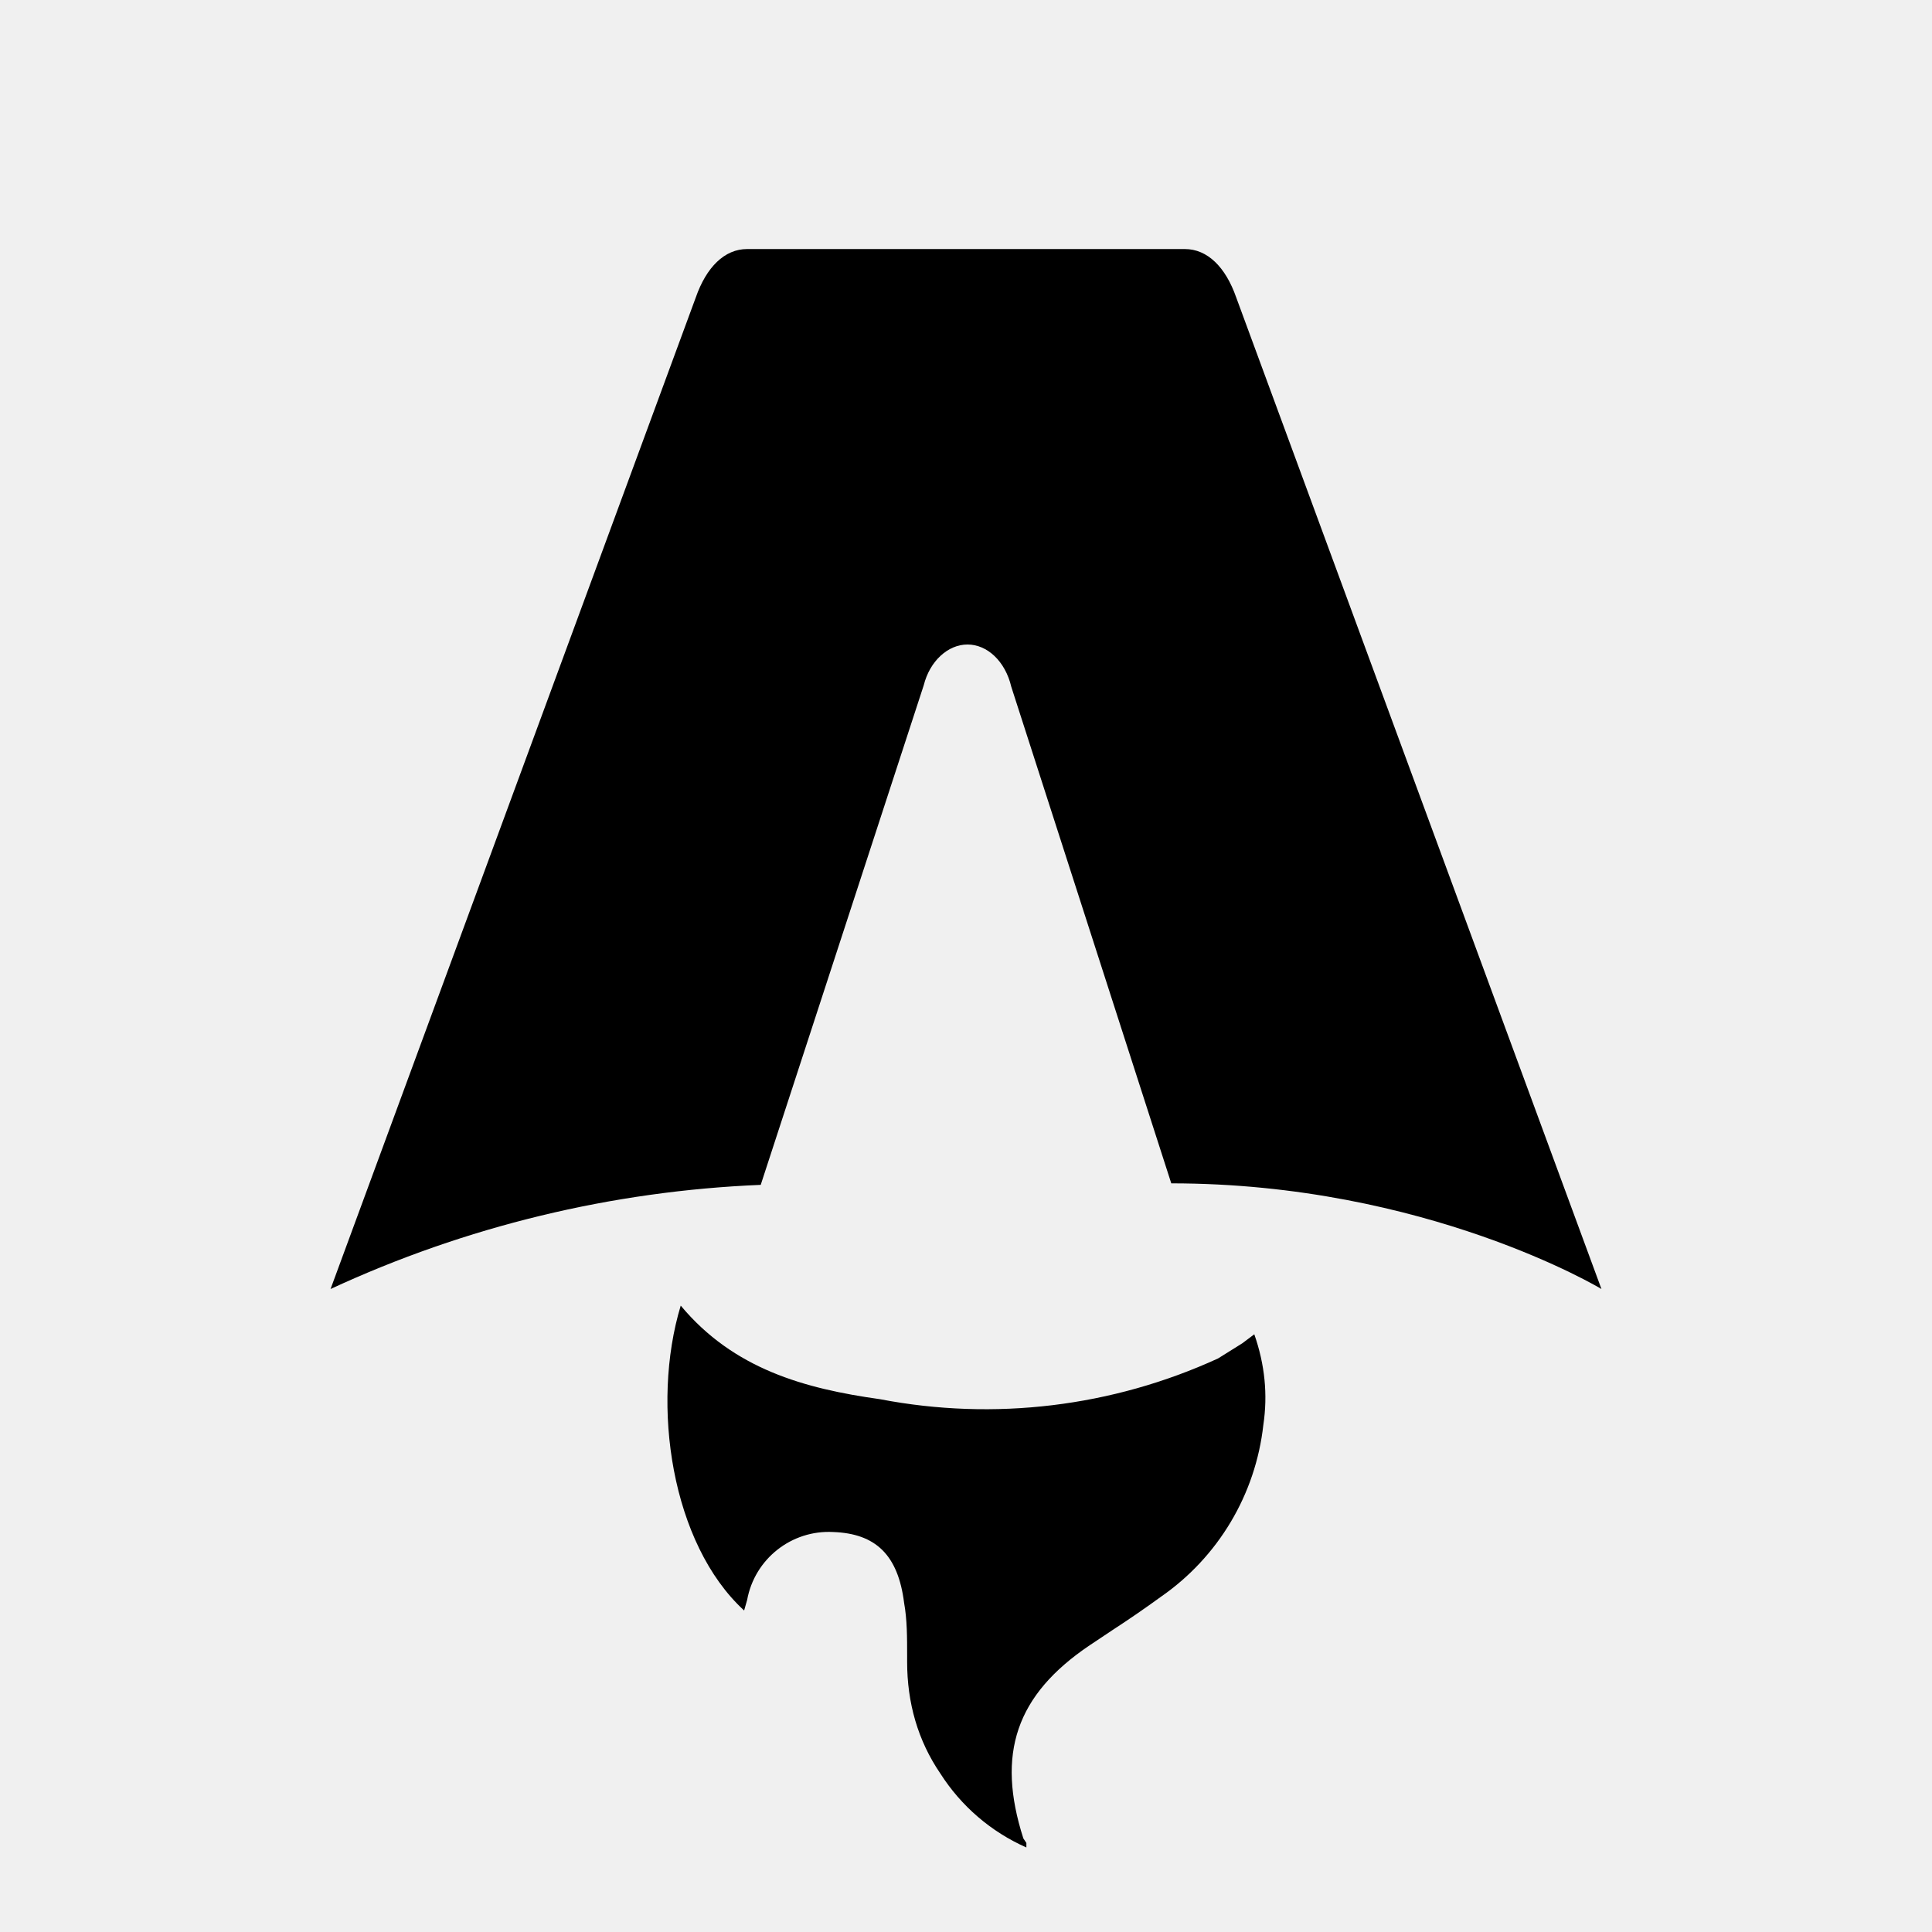
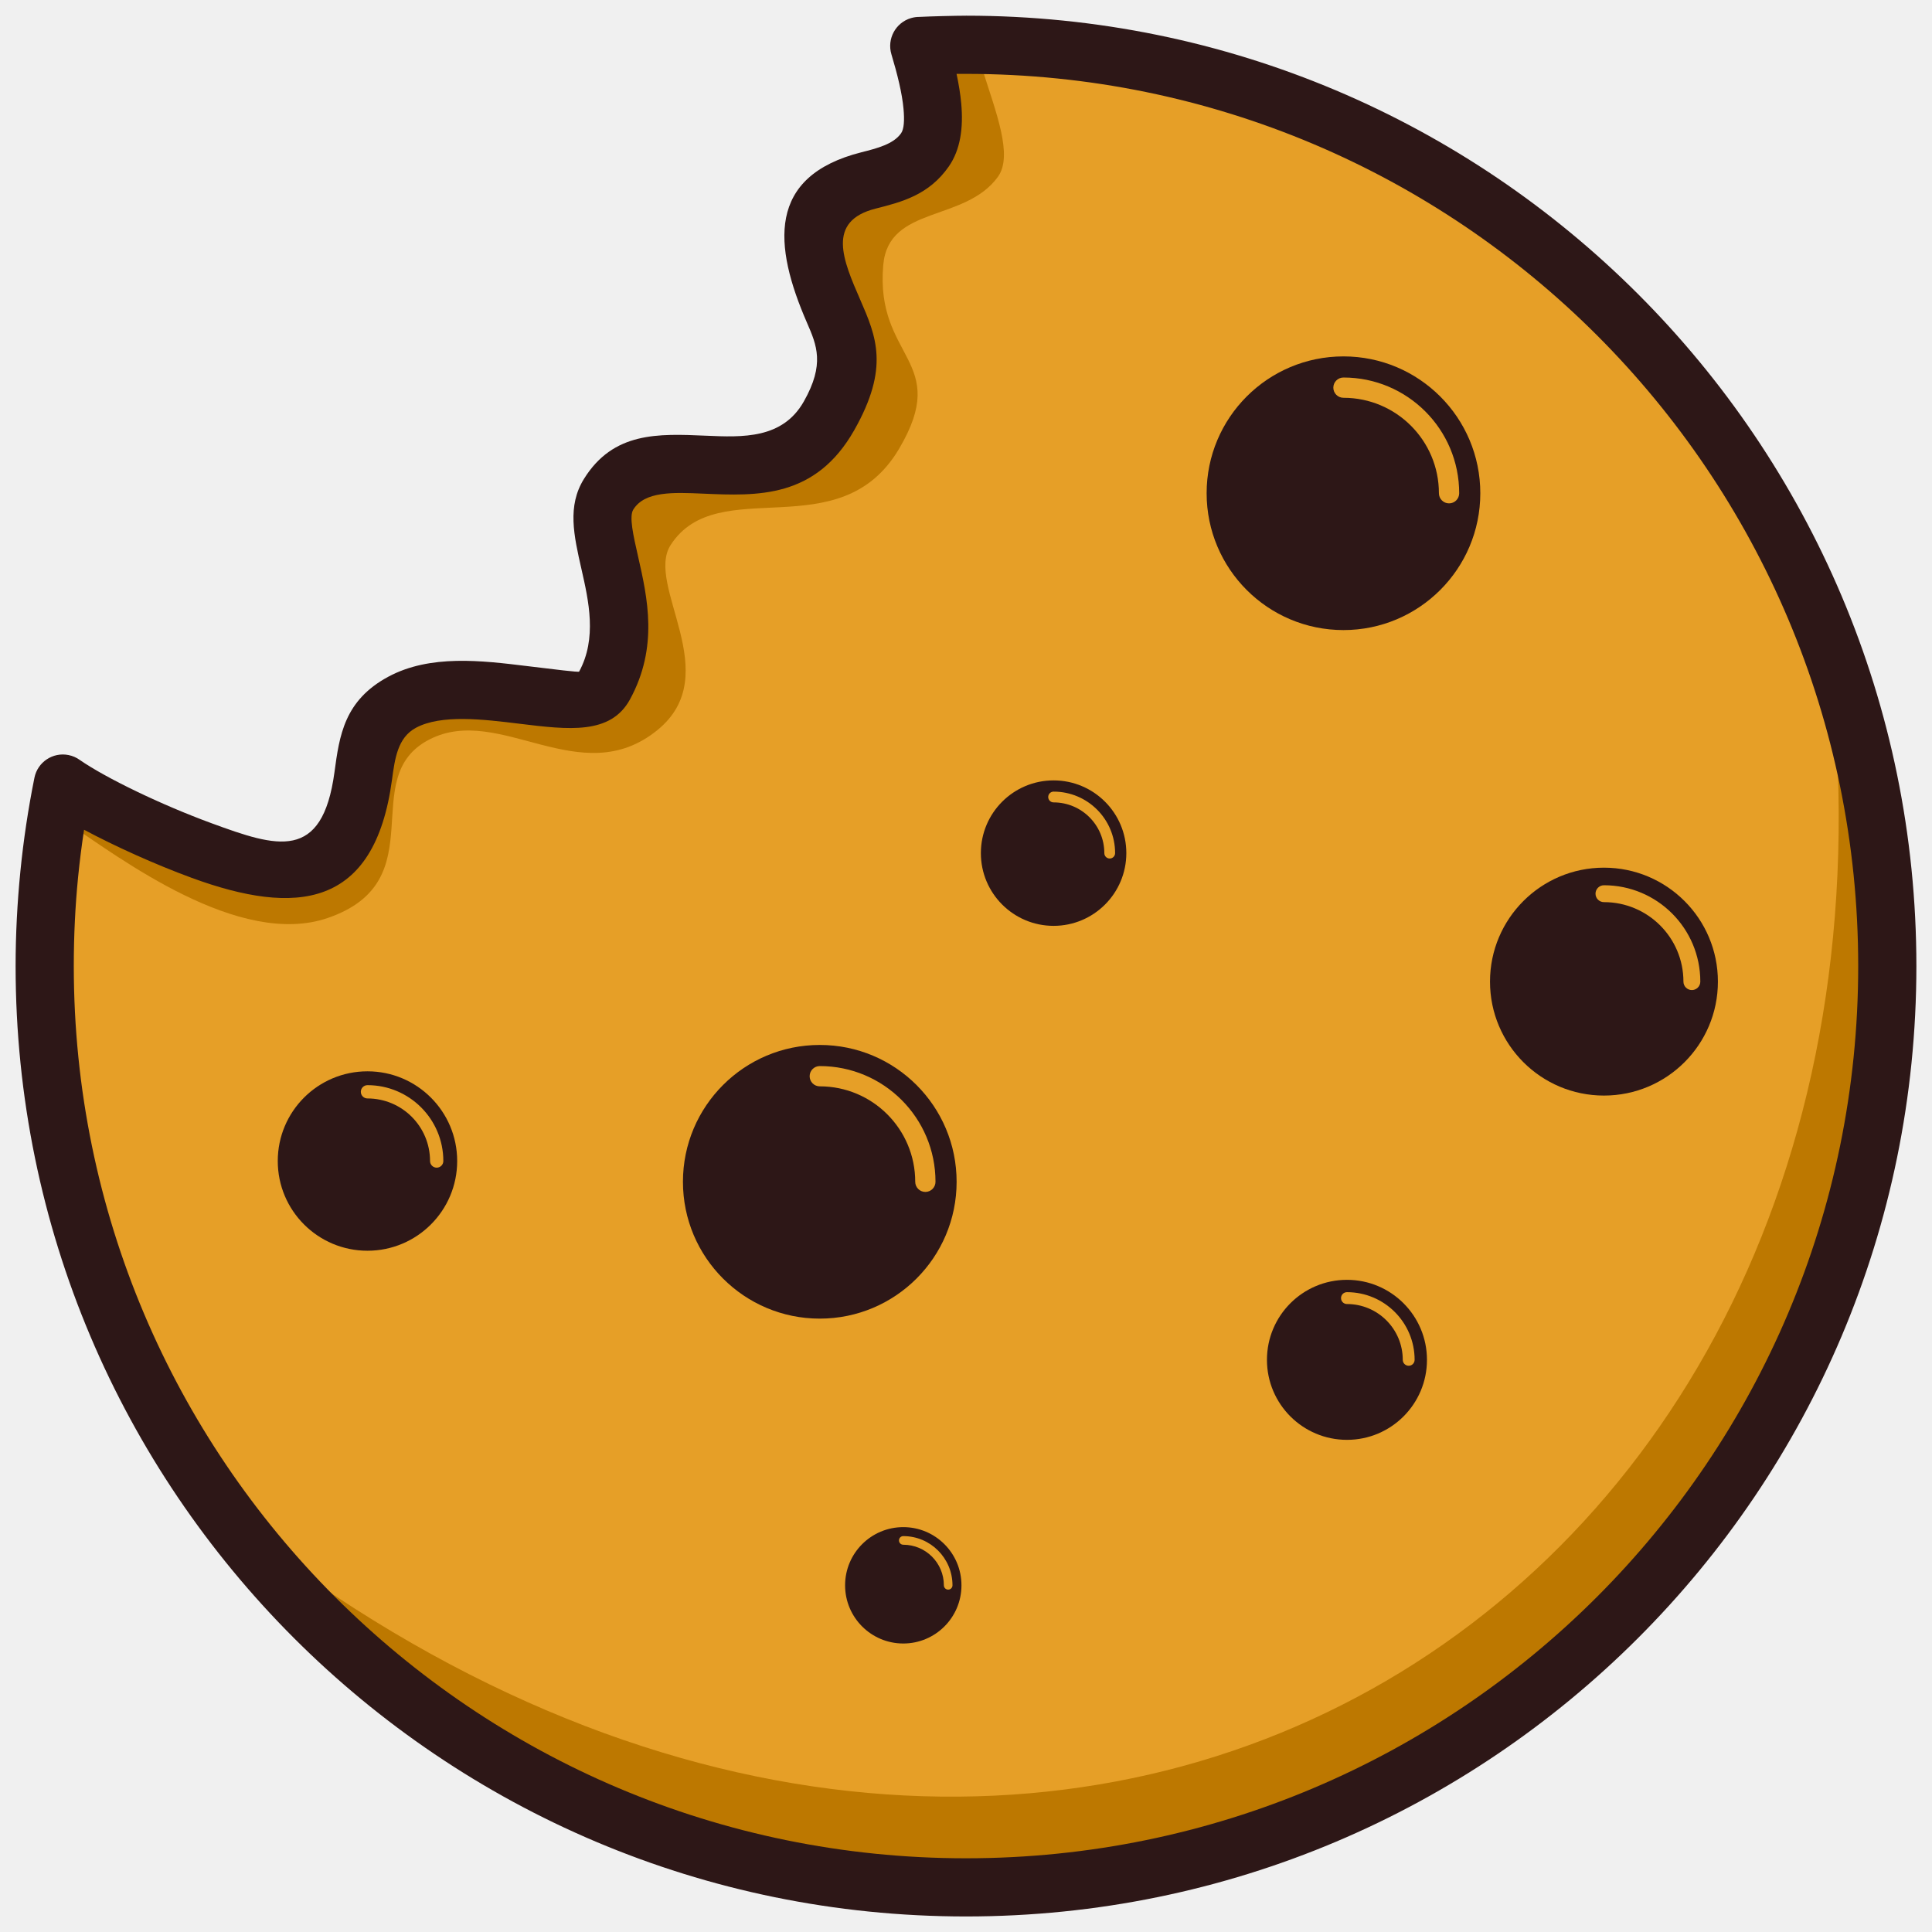
- <svg xmlns="http://www.w3.org/2000/svg" fill="none" viewBox="0 0 128 128">
-   <path d="M50.4 78.5a75.1 75.1 0 0 0-28.5 6.9l24.2-65.7c.7-2 1.9-3.2 3.4-3.2h29c1.5 0 2.7 1.2 3.4 3.2l24.2 65.7s-11.6-7-28.5-7L67 45.5c-.4-1.7-1.6-2.8-2.9-2.8-1.3 0-2.5 1.1-2.9 2.7L50.4 78.5Zm-1.1 28.2Zm-4.2-20.2c-2 6.6-.6 15.8 4.2 20.2a17.5 17.5 0 0 1 .2-.7 5.5 5.5 0 0 1 5.7-4.5c2.8.1 4.3 1.5 4.7 4.7.2 1.1.2 2.3.2 3.5v.4c0 2.7.7 5.2 2.2 7.4a13 13 0 0 0 5.7 4.9v-.3l-.2-.3c-1.8-5.6-.5-9.5 4.4-12.8l1.5-1a73 73 0 0 0 3.2-2.2 16 16 0 0 0 6.8-11.4c.3-2 .1-4-.6-6l-.8.6-1.6 1a37 37 0 0 1-22.4 2.7c-5-.7-9.7-2-13.2-6.2Z" />
-   <style>
-         path { fill: #000; }
-         @media (prefers-color-scheme: dark) {
-             path { fill: #FFF; }
-         }
+ <svg xmlns="http://www.w3.org/2000/svg" id="Layer_1" data-name="Layer 1" viewBox="0 0 2834.65 2834.65">
+   <defs>
+     <style>
+       .cls-1, .cls-2, .cls-3, .cls-4 {
+         stroke-width: 0px;
+       }
+ 
+       .cls-1, .cls-3 {
+         fill: #2d1717;
+       }
+ 
+       .cls-2 {
+         fill: #e69f27;
+       }
+ 
+       .cls-2, .cls-3, .cls-4 {
+         fill-rule: evenodd;
+       }
+ 
+       .cls-4 {
+         fill: #bd7800;
+       }
    </style>
+   </defs>
+   <g id="Layer_1-2" data-name="Layer_1">
+     <g id="_2095413090080" data-name=" 2095413090080">
+       <g>
+         <path class="cls-2" d="m1417.32,65.7c746.55,0,1351.74,605.19,1351.74,1351.74s-605.19,1351.74-1351.74,1351.74S65.58,2163.99,65.58,1417.44c0-91.74,9.19-181.33,26.61-267.94,72.92,50.85,293.11,145.96,345.07,126.45,147.81-55.49,51.12-191,152.79-245.61,96.37-51.76,267.32,29.92,296.99-24.6,60.19-110.61-29.99-222.73,5.95-280.59,65.05-104.7,241.78,29.06,323.44-115.15,72.25-127.59-29.68-144.25-18.33-279.39,7.2-85.76,113.64-45.42,159.03-110.79,21.28-30.65,10.5-89.43-8.4-152.4,22.72-1.14,45.59-1.72,68.6-1.72h0Z" />
+         <path class="cls-4" d="m2679.71,933.38c57.67,150.3,89.35,313.47,89.35,484.06,0,746.55-605.19,1351.74-1351.74,1351.74-434.26,0-820.64-204.82-1067.95-523.09.43-2.13.83-4.23,1.26-6.36,1196.16,933.41,2517.64,104.91,2329.07-1306.35h0Z" />
+         <path class="cls-4" d="m1417.32,65.7c149.16,0,292.64,24.22,426.81,68.84-105.97-23.69-216.41-36.26-329.93-36.26-24.59,0-49.03.6-73.31,1.76,20.2,64.41,45.95,128.09,23.21,159.44-48.51,66.86-160.49,41.61-168.18,129.32-12.12,138.22,100.35,139.26,23.15,269.76-87.27,147.5-265.47,33.81-334.99,140.9-38.41,59.17,81.39,189.91-19.69,271.87-112.63,91.32-231.29-39.35-334.29,13.59-108.66,55.85,9.64,207.23-149.06,261.89-130.23,44.85-305.07-87.99-383-140.01-18.61,88.59-28.43,180.22-28.43,274.06,0,18.7.5,37.29,1.27,55.82-3.43-39.3-5.29-79.05-5.29-119.24,0-91.74,9.19-181.33,26.61-267.94,72.92,50.85,293.11,145.96,345.07,126.45,147.81-55.49,51.12-191,152.79-245.61,96.37-51.76,267.32,29.92,296.99-24.6,60.19-110.61-29.99-222.73,5.95-280.59,65.05-104.7,241.78,29.06,323.44-115.15,72.25-127.59-29.68-144.25-18.33-279.39,7.2-85.76,113.64-45.42,159.03-110.79,21.28-30.65,10.5-89.43-8.4-152.4,22.72-1.14,45.59-1.72,68.6-1.72h0Z" />
+         <path class="cls-1" d="m1417.32,23.01c385.05,0,733.66,156.08,986,408.42,252.34,252.34,408.42,600.95,408.42,986s-156.08,733.66-408.42,986c-252.34,252.34-600.95,408.42-986,408.42s-733.66-156.08-986-408.42C178.98,2151.1,22.9,1802.49,22.9,1417.44c0-46.03,2.38-92.41,7-138.97,4.59-46.19,11.5-92,20.61-137.31,4.6-23.02,27-37.95,50.02-33.35,6.17,1.23,11.76,3.75,16.54,7.21,37.96,26.31,119.36,65.75,193.52,92.92,95.61,35.03,162.32,56.85,180.14-74.93,7.27-53.74,14.25-105.34,79.14-140.19,61.29-32.92,137.17-23.64,202.74-15.63,41.33,5.05,76.45,9.34,77.07,8.21,26.53-48.75,14.04-103.73,3.48-150.23-11.32-49.82-21.07-92.75,3.64-132.53,43.05-69.29,108.73-66.43,178.69-63.38,54.38,2.37,112.68,4.91,143.92-50.27,31.01-54.76,18.92-82.54,4.57-115.52-49.11-112.88-59.25-214.87,80.1-250.11,22.69-5.74,46.91-11.86,58.03-27.88,4.33-6.24,5.06-19.1,3.53-35.9-2.07-22.74-8.94-50.58-17.77-79.98-6.72-22.56,6.12-46.3,28.68-53.02,4.17-1.24,8.38-1.81,12.52-1.78,10.05-.48,21-.88,32.85-1.17,15.83-.4,27.69-.6,35.41-.6h0Zm925.64,468.78c-236.89-236.89-564.16-383.41-925.65-383.41l-13.84.03c3.21,14.98,5.6,29.55,6.87,43.49,3.27,35.99-1.26,67.85-18.2,92.26-29.26,42.14-69.59,52.34-107.39,61.9-72.78,18.4-47.72,75.96-22.74,133.39,23.56,54.14,43.4,99.75-8.58,191.55-56.89,100.47-142.11,96.75-221.62,93.29-44.26-1.93-85.82-3.74-102.65,23.36-6.3,10.14-.13,37.31,7.03,68.83,13.8,60.73,30.11,132.54-11.81,209.59-28.38,52.16-89.81,44.65-162.11,35.81-53.23-6.5-114.83-14.04-152.05,5.96-26.71,14.35-30.83,44.79-35.12,76.5-25.53,188.75-140.66,199.76-293.86,143.63-53.89-19.75-112.29-46.18-157.91-70.55-3.49,22.86-6.41,45.99-8.74,69.38-4.18,42.11-6.33,85.67-6.33,130.63,0,361.49,146.52,688.75,383.41,925.65,236.89,236.89,564.16,383.41,925.65,383.41s688.75-146.52,925.65-383.41c236.89-236.89,383.41-564.16,383.41-925.65s-146.52-688.75-383.41-925.64h0Z" />
+         <path class="cls-3" d="m1971.15,522.91c110.88,0,200.77,89.89,200.77,200.77s-89.89,200.77-200.77,200.77-200.77-89.89-200.77-200.77,89.89-200.77,200.77-200.77Zm0,60.73c-8.21,0-14.87-6.66-14.87-14.87s6.66-14.87,14.87-14.87c46.88,0,89.33,19.01,120.05,49.73,30.72,30.72,49.73,73.17,49.73,120.05,0,8.21-6.66,14.87-14.87,14.87s-14.87-6.66-14.87-14.87c0-38.67-15.68-73.69-41.01-99.03-25.34-25.34-60.35-41.01-99.03-41.01Z" />
+         <path class="cls-3" d="m2353.34,1273.05c92.34,0,167.19,74.85,167.19,167.19s-74.85,167.19-167.19,167.19-167.19-74.85-167.19-167.19,74.85-167.19,167.19-167.19Zm0,50.57c-6.84,0-12.39-5.55-12.39-12.38s5.55-12.39,12.39-12.39c39.04,0,74.39,15.83,99.97,41.41,25.59,25.58,41.41,60.93,41.41,99.97,0,6.84-5.55,12.39-12.39,12.39s-12.38-5.55-12.38-12.39c0-32.21-13.05-61.36-34.15-82.46-21.1-21.1-50.26-34.16-82.46-34.16h0Z" />
+         <path class="cls-3" d="m1545.85,1145c58.94,0,106.71,47.78,106.71,106.71s-47.78,106.71-106.71,106.71-106.71-47.78-106.71-106.71,47.78-106.71,106.71-106.71Zm0,32.28c-4.36,0-7.9-3.54-7.9-7.91s3.54-7.9,7.9-7.9c24.92,0,47.48,10.1,63.81,26.43,16.33,16.33,26.43,38.89,26.43,63.81,0,4.36-3.54,7.91-7.91,7.91s-7.9-3.54-7.9-7.91c0-20.56-8.33-39.17-21.8-52.63-13.47-13.47-32.08-21.8-52.64-21.8h0Z" />
+         <path class="cls-3" d="m1976.27,1877.78c64.83,0,117.39,52.56,117.39,117.39s-52.56,117.39-117.39,117.39-117.39-52.56-117.39-117.39,52.56-117.39,117.39-117.39h0Zm0,35.51c-4.8,0-8.7-3.89-8.7-8.7s3.89-8.7,8.7-8.7c27.41,0,52.23,11.12,70.2,29.08,17.96,17.96,29.08,42.78,29.08,70.19,0,4.8-3.89,8.7-8.7,8.7s-8.7-3.89-8.7-8.7c0-22.61-9.17-43.09-23.98-57.9-14.82-14.82-35.29-23.98-57.9-23.98h0Z" />
+         <path class="cls-3" d="m1202.79,1533.16c110.88,0,200.77,89.89,200.77,200.77s-89.89,200.77-200.77,200.77-200.77-89.89-200.77-200.77,89.89-200.77,200.77-200.77Zm0,60.73c-8.21,0-14.87-6.66-14.87-14.87s6.66-14.87,14.87-14.87c46.88,0,89.33,19.01,120.05,49.73,30.72,30.72,49.73,73.17,49.73,120.05,0,8.21-6.66,14.87-14.87,14.87s-14.87-6.66-14.87-14.87c0-38.67-15.68-73.69-41.01-99.03-25.34-25.34-60.35-41.01-99.03-41.01h0Z" />
+         <path class="cls-3" d="m539.16,1571.85c72.69,0,131.62,58.93,131.62,131.62s-58.93,131.62-131.62,131.62-131.62-58.93-131.62-131.62,58.93-131.62,131.62-131.62Zm0,39.81c-5.38,0-9.75-4.37-9.75-9.75s4.37-9.75,9.75-9.75c30.74,0,58.56,12.46,78.7,32.6,20.14,20.14,32.6,47.97,32.6,78.7,0,5.38-4.37,9.75-9.75,9.75s-9.75-4.37-9.75-9.75c0-25.35-10.28-48.31-26.89-64.92-16.61-16.61-39.57-26.89-64.92-26.89Z" />
+         <path class="cls-3" d="m1325.3,2240.62c47.15,0,85.37,38.22,85.37,85.37s-38.22,85.37-85.37,85.37-85.37-38.22-85.37-85.37,38.22-85.37,85.37-85.37Zm0,25.82c-3.49,0-6.32-2.83-6.32-6.32s2.83-6.32,6.32-6.32c19.94,0,37.99,8.08,51.05,21.15,13.06,13.06,21.15,31.11,21.15,51.05,0,3.49-2.83,6.32-6.32,6.32s-6.32-2.83-6.32-6.32c0-16.45-6.67-31.33-17.44-42.11-10.77-10.77-25.66-17.44-42.11-17.44h0Z" />
+       </g>
+     </g>
+   </g>
</svg>
